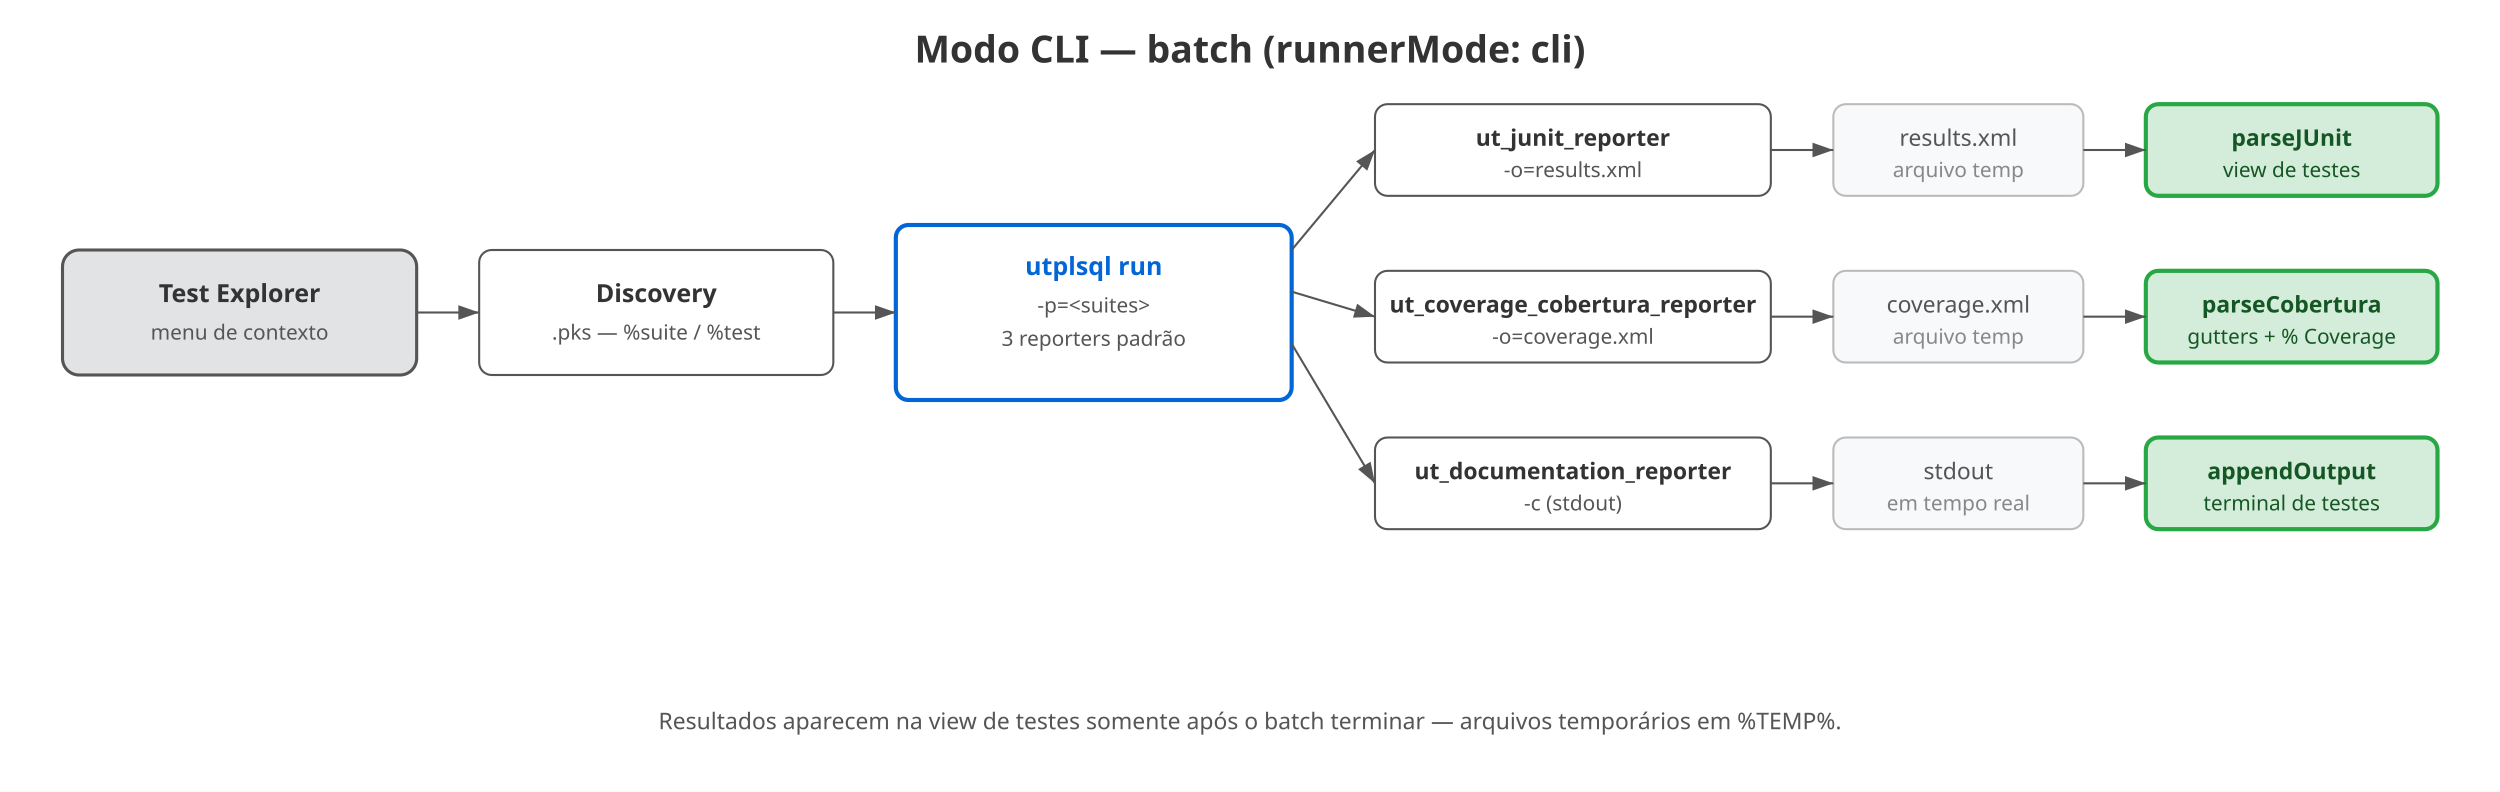
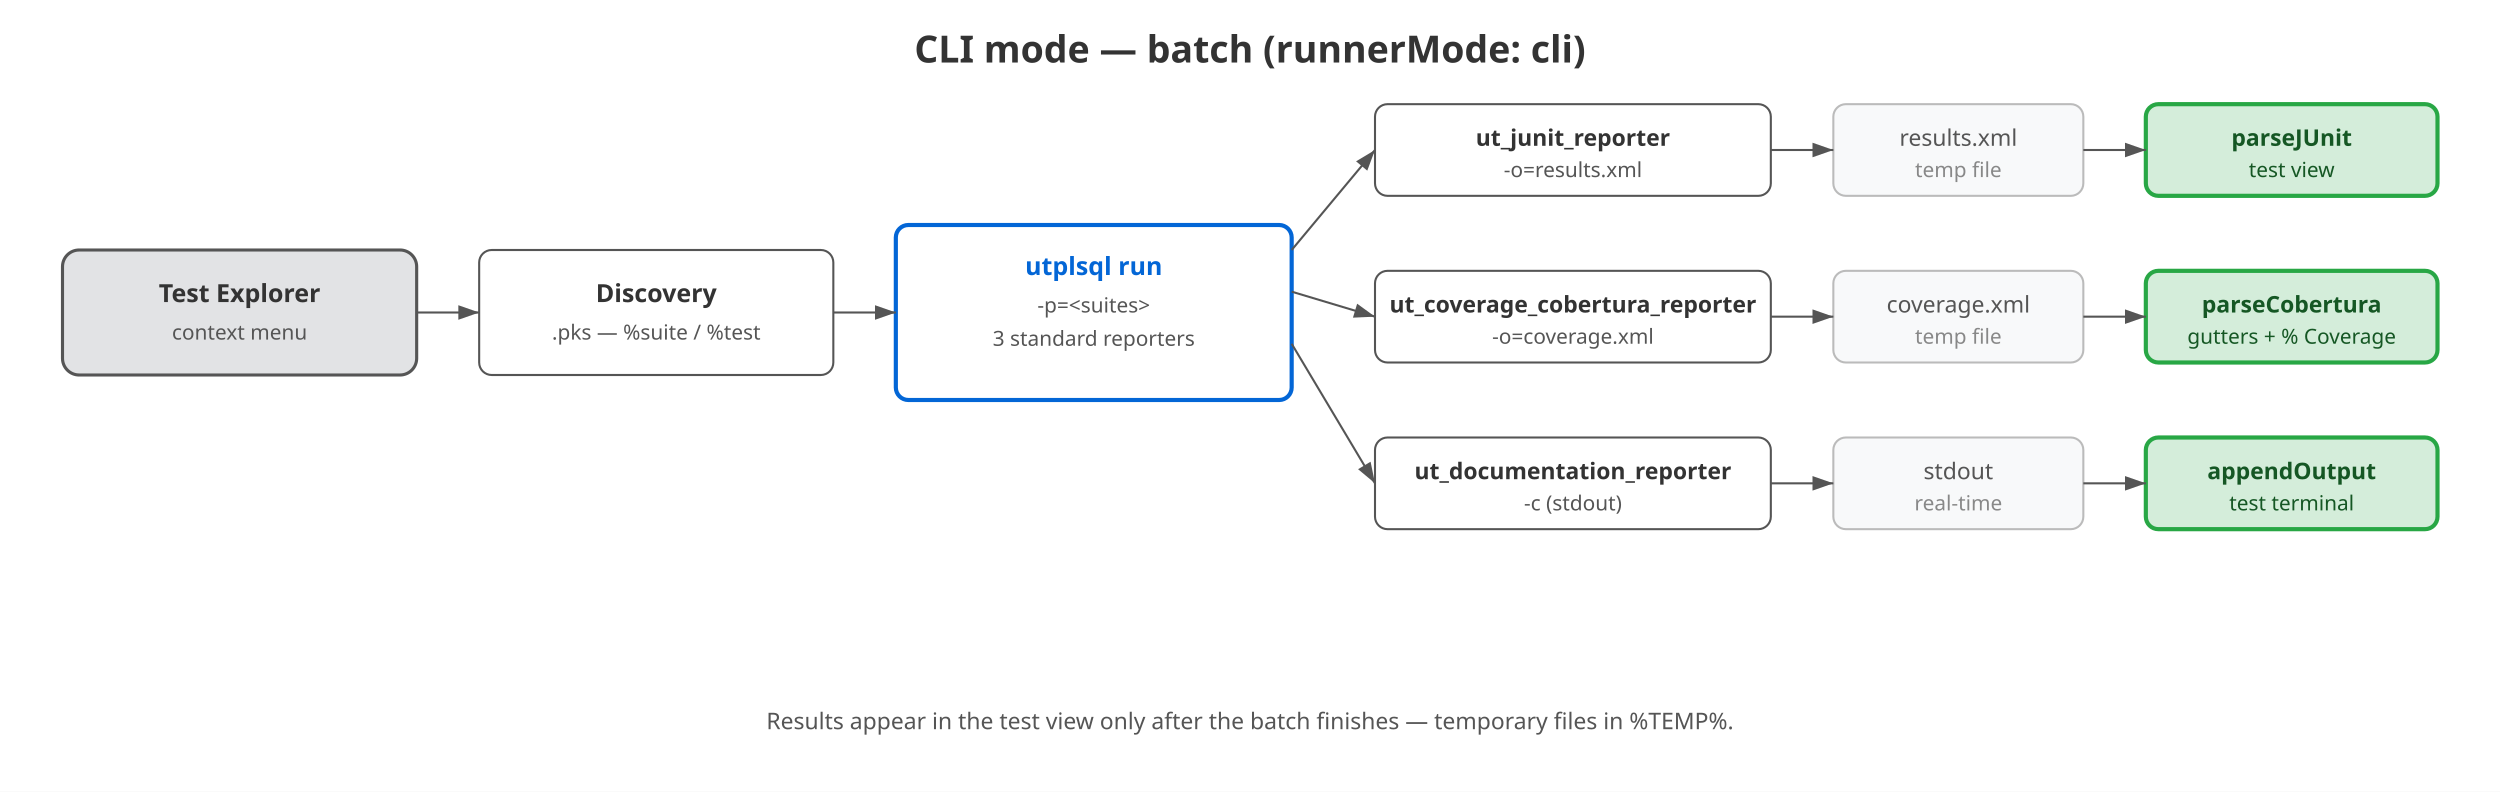
<svg xmlns="http://www.w3.org/2000/svg" viewBox="0 0 1200 380" font-family="Segoe UI, sans-serif">
  <defs>
    <marker id="arrow" markerWidth="10" markerHeight="7" refX="10" refY="3.5" orient="auto">
      <polygon points="0 0, 10 3.5, 0 7" fill="#555" />
    </marker>
  </defs>
  <rect width="1200" height="380" fill="#fff" />
-   <text x="600" y="30" text-anchor="middle" font-size="18" font-weight="bold" fill="#333">Modo CLI — batch (runnerMode: cli)</text>
+   <text x="600" y="30" text-anchor="middle" font-size="18" font-weight="bold" fill="#333">CLI mode — batch (runnerMode: cli)</text>
  <rect x="30" y="120" width="170" height="60" rx="8" fill="#e2e3e5" stroke="#555" stroke-width="1.5" />
  <text x="115" y="145" text-anchor="middle" font-size="12" font-weight="bold" fill="#333">Test Explorer</text>
-   <text x="115" y="163" text-anchor="middle" font-size="10" fill="#555">menu de contexto</text>
+   <text x="115" y="163" text-anchor="middle" font-size="10" fill="#555">context menu</text>
  <rect x="230" y="120" width="170" height="60" rx="6" fill="#fff" stroke="#555" />
  <text x="315" y="145" text-anchor="middle" font-size="12" font-weight="bold" fill="#333">Discovery</text>
  <text x="315" y="163" text-anchor="middle" font-size="10" fill="#555">.pks — %suite / %test</text>
  <rect x="430" y="108" width="190" height="84" rx="6" fill="#fff" stroke="#0366d6" stroke-width="2" />
  <text x="525" y="132" text-anchor="middle" font-size="12" font-weight="bold" fill="#0366d6">utplsql run</text>
  <text x="525" y="150" text-anchor="middle" font-size="10" fill="#555">-p=&lt;suites&gt;</text>
-   <text x="525" y="166" text-anchor="middle" font-size="10" fill="#555">3 reporters padrão</text>
+   <text x="525" y="166" text-anchor="middle" font-size="10" fill="#555">3 standard reporters</text>
  <line x1="200" y1="150" x2="230" y2="150" stroke="#555" marker-end="url(#arrow)" />
  <line x1="400" y1="150" x2="430" y2="150" stroke="#555" marker-end="url(#arrow)" />
  <rect x="660" y="50" width="190" height="44" rx="6" fill="#fff" stroke="#555" />
  <text x="755" y="70" text-anchor="middle" font-size="11" font-weight="bold" fill="#333">ut_junit_reporter</text>
  <text x="755" y="85" text-anchor="middle" font-size="10" fill="#555">-o=results.xml</text>
  <rect x="880" y="50" width="120" height="44" rx="6" fill="#f8f9fa" stroke="#bbb" />
  <text x="940" y="70" text-anchor="middle" font-size="11" fill="#555">results.xml</text>
-   <text x="940" y="85" text-anchor="middle" font-size="10" fill="#888">arquivo temp</text>
+   <text x="940" y="85" text-anchor="middle" font-size="10" fill="#888">temp file</text>
  <rect x="1030" y="50" width="140" height="44" rx="6" fill="#d4edda" stroke="#28a745" stroke-width="2" />
  <text x="1100" y="70" text-anchor="middle" font-size="11" font-weight="bold" fill="#155724">parseJUnit</text>
-   <text x="1100" y="85" text-anchor="middle" font-size="10" fill="#155724">view de testes</text>
+   <text x="1100" y="85" text-anchor="middle" font-size="10" fill="#155724">test view</text>
  <rect x="660" y="130" width="190" height="44" rx="6" fill="#fff" stroke="#555" />
  <text x="755" y="150" text-anchor="middle" font-size="11" font-weight="bold" fill="#333">ut_coverage_cobertura_reporter</text>
  <text x="755" y="165" text-anchor="middle" font-size="10" fill="#555">-o=coverage.xml</text>
  <rect x="880" y="130" width="120" height="44" rx="6" fill="#f8f9fa" stroke="#bbb" />
  <text x="940" y="150" text-anchor="middle" font-size="11" fill="#555">coverage.xml</text>
-   <text x="940" y="165" text-anchor="middle" font-size="10" fill="#888">arquivo temp</text>
+   <text x="940" y="165" text-anchor="middle" font-size="10" fill="#888">temp file</text>
  <rect x="1030" y="130" width="140" height="44" rx="6" fill="#d4edda" stroke="#28a745" stroke-width="2" />
  <text x="1100" y="150" text-anchor="middle" font-size="11" font-weight="bold" fill="#155724">parseCobertura</text>
  <text x="1100" y="165" text-anchor="middle" font-size="10" fill="#155724">gutters + % Coverage</text>
  <rect x="660" y="210" width="190" height="44" rx="6" fill="#fff" stroke="#555" />
  <text x="755" y="230" text-anchor="middle" font-size="11" font-weight="bold" fill="#333">ut_documentation_reporter</text>
  <text x="755" y="245" text-anchor="middle" font-size="10" fill="#555">-c (stdout)</text>
  <rect x="880" y="210" width="120" height="44" rx="6" fill="#f8f9fa" stroke="#bbb" />
  <text x="940" y="230" text-anchor="middle" font-size="11" fill="#555">stdout</text>
-   <text x="940" y="245" text-anchor="middle" font-size="10" fill="#888">em tempo real</text>
+   <text x="940" y="245" text-anchor="middle" font-size="10" fill="#888">real-time</text>
  <rect x="1030" y="210" width="140" height="44" rx="6" fill="#d4edda" stroke="#28a745" stroke-width="2" />
  <text x="1100" y="230" text-anchor="middle" font-size="11" font-weight="bold" fill="#155724">appendOutput</text>
-   <text x="1100" y="245" text-anchor="middle" font-size="10" fill="#155724">terminal de testes</text>
+   <text x="1100" y="245" text-anchor="middle" font-size="10" fill="#155724">test terminal</text>
  <line x1="620" y1="120" x2="660" y2="72" stroke="#555" marker-end="url(#arrow)" />
  <line x1="620" y1="140" x2="660" y2="152" stroke="#555" marker-end="url(#arrow)" />
  <line x1="620" y1="165" x2="660" y2="232" stroke="#555" marker-end="url(#arrow)" />
  <line x1="850" y1="72" x2="880" y2="72" stroke="#555" marker-end="url(#arrow)" />
  <line x1="1000" y1="72" x2="1030" y2="72" stroke="#555" marker-end="url(#arrow)" />
  <line x1="850" y1="152" x2="880" y2="152" stroke="#555" marker-end="url(#arrow)" />
  <line x1="1000" y1="152" x2="1030" y2="152" stroke="#555" marker-end="url(#arrow)" />
  <line x1="850" y1="232" x2="880" y2="232" stroke="#555" marker-end="url(#arrow)" />
  <line x1="1000" y1="232" x2="1030" y2="232" stroke="#555" marker-end="url(#arrow)" />
-   <text x="600" y="350" text-anchor="middle" font-size="11" fill="#555">Resultados aparecem na view de testes somente após o batch terminar — arquivos temporários em %TEMP%.</text>
+   <text x="600" y="350" text-anchor="middle" font-size="11" fill="#555">Results appear in the test view only after the batch finishes — temporary files in %TEMP%.</text>
</svg>
